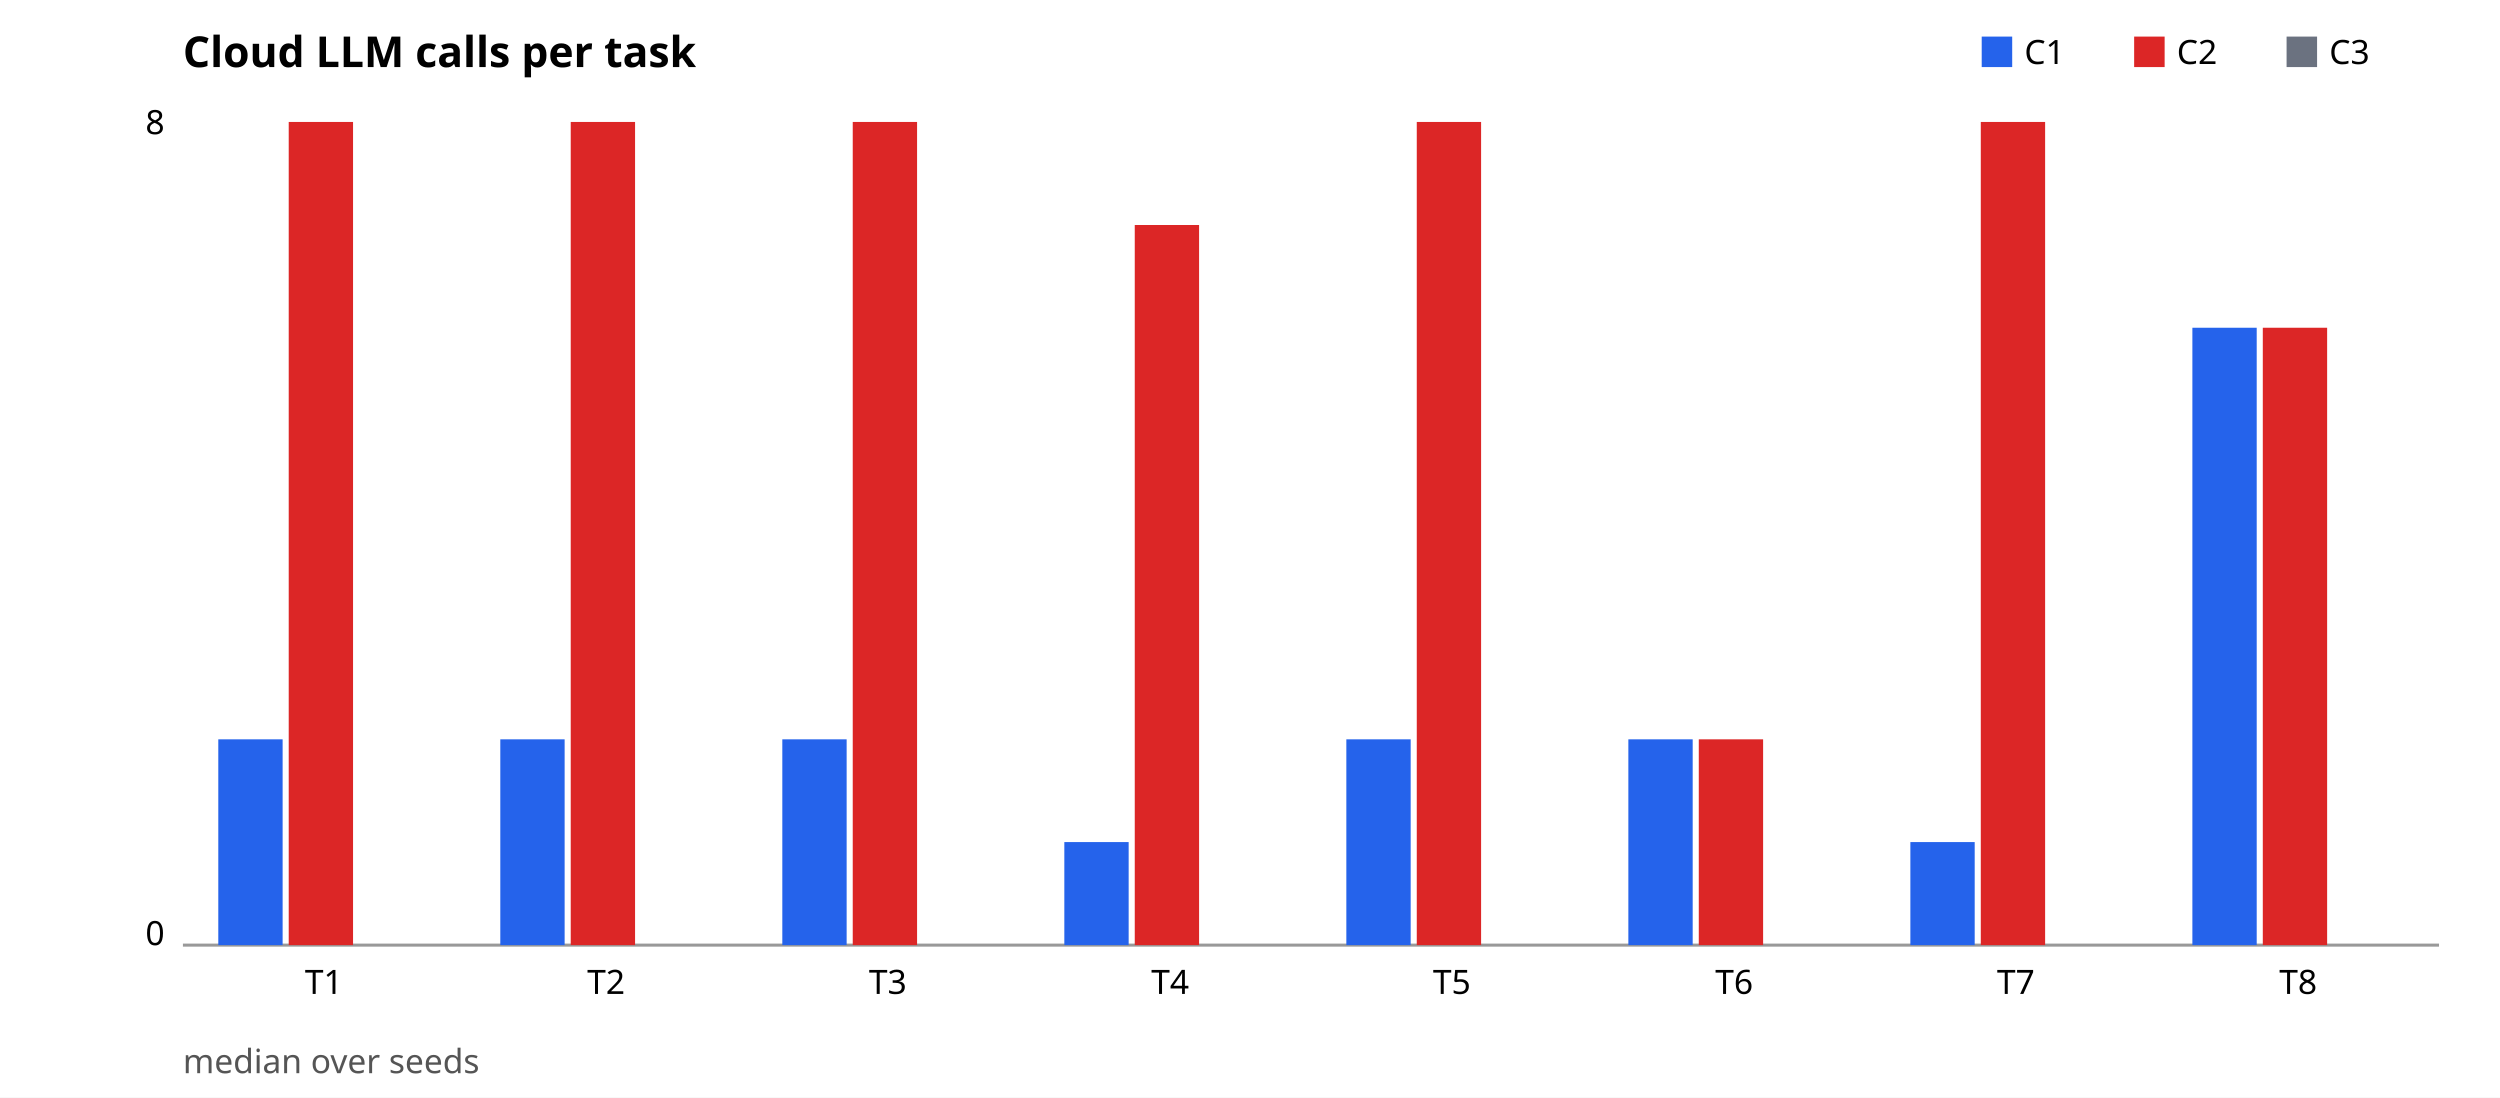
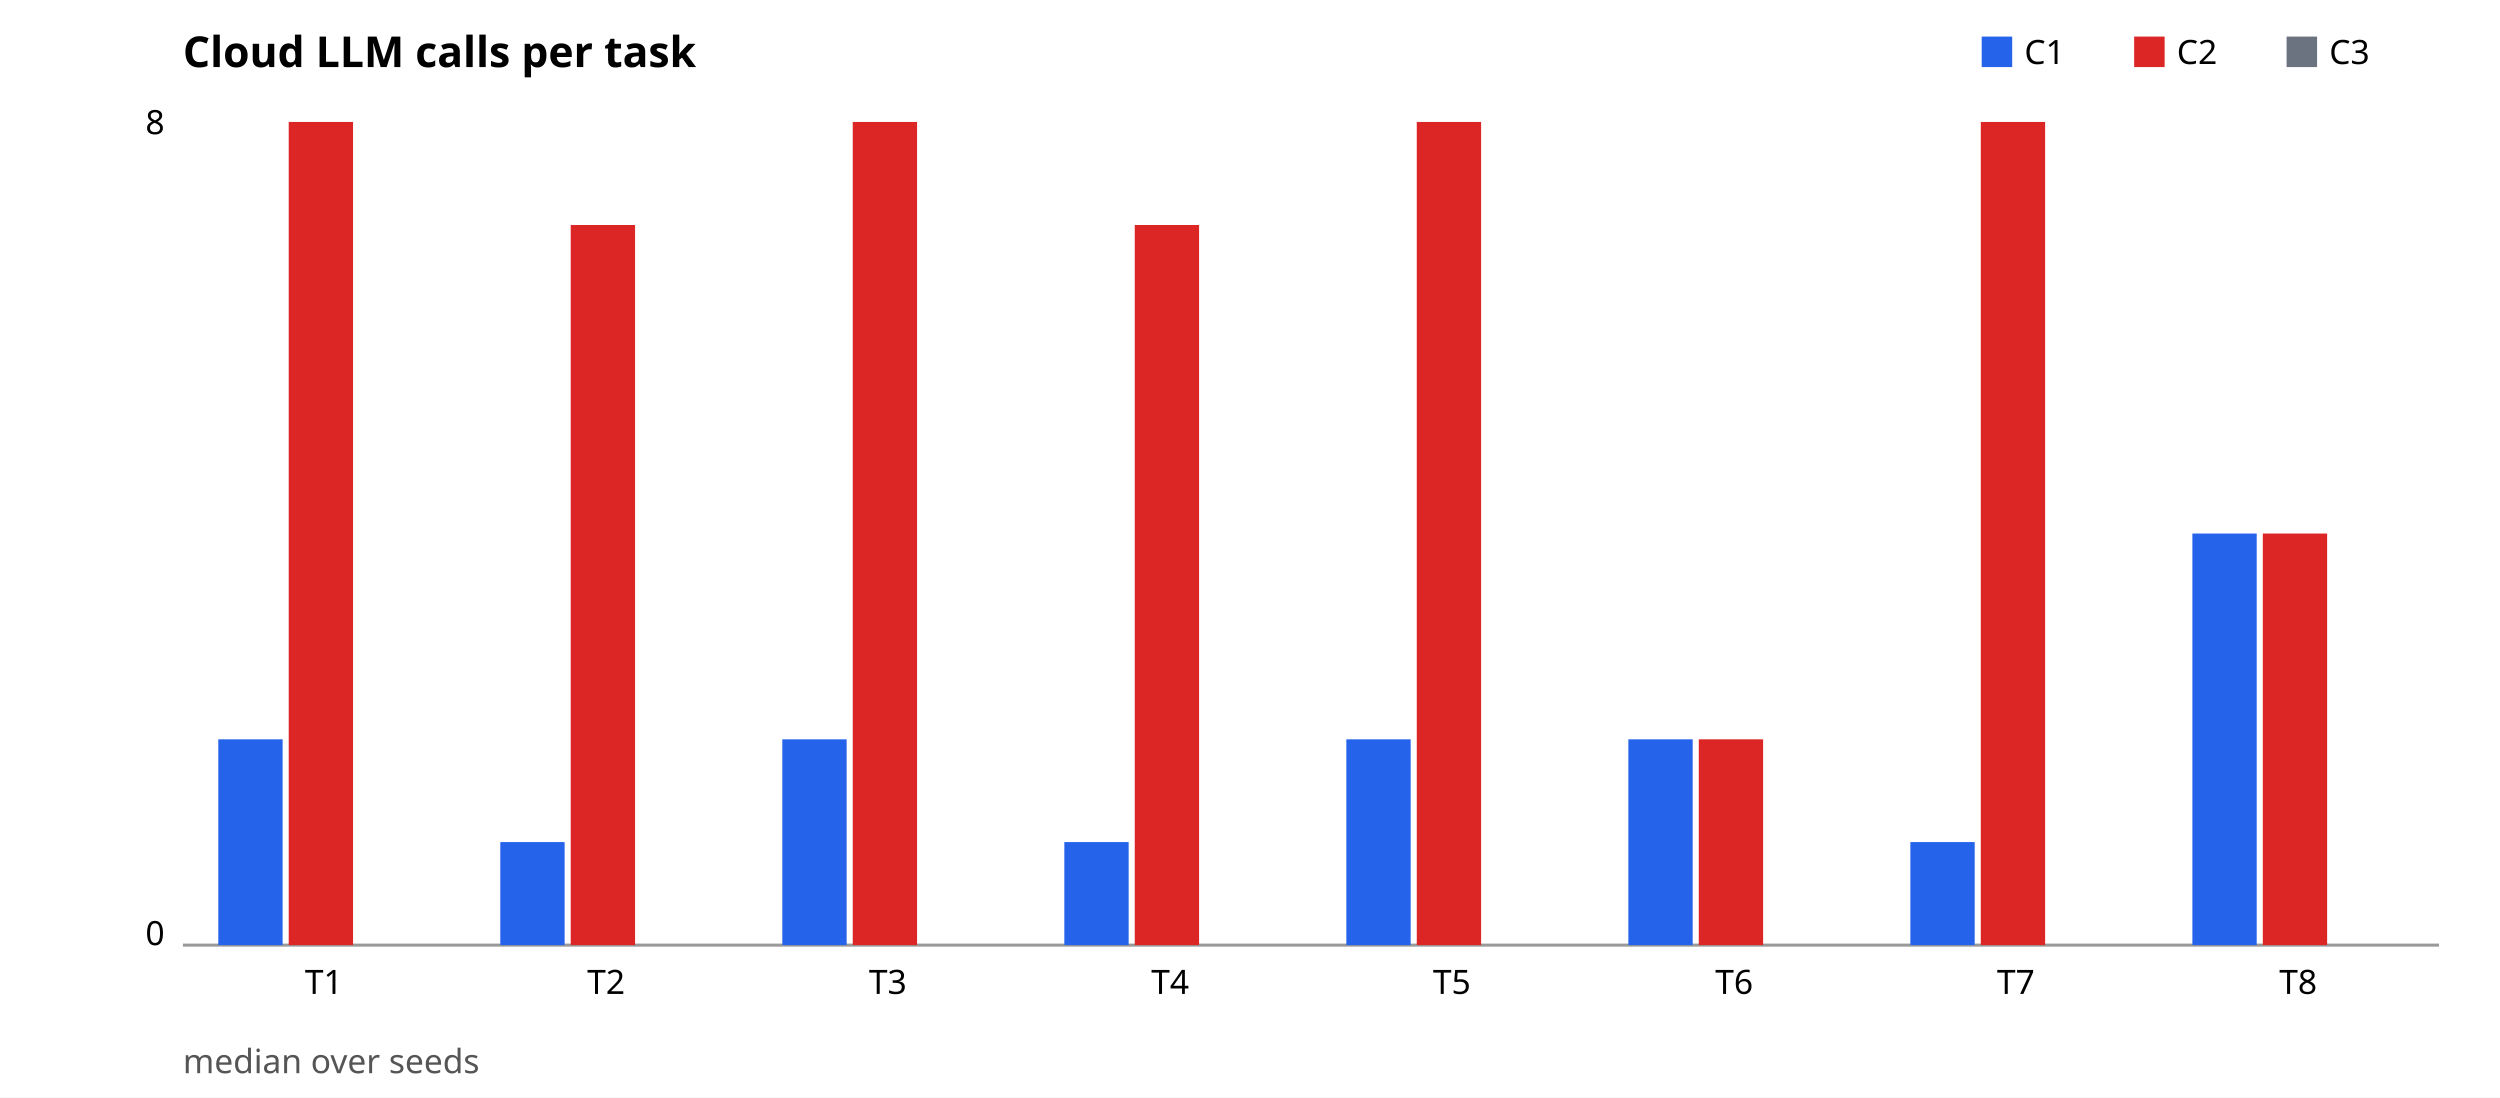
<svg xmlns="http://www.w3.org/2000/svg" viewBox="0 0 820 360" font-family="sans-serif" font-size="11">
  <rect width="820" height="360" fill="white" />
  <text x="60" y="22" font-size="14" font-weight="bold">Cloud LLM calls per task</text>
  <line x1="60" y1="310" x2="800" y2="310" stroke="#999" />
  <rect x="71.6" y="242.5" width="21.1" height="67.5" fill="#2563eb" />
  <rect x="94.7" y="40.0" width="21.1" height="270.0" fill="#dc2626" />
  <rect x="117.8" y="310.0" width="21.1" height="0.0" fill="#6b7280" />
  <text x="106.2" y="326" text-anchor="middle">T1</text>
-   <rect x="164.1" y="242.5" width="21.1" height="67.5" fill="#2563eb" />
-   <rect x="187.2" y="40.0" width="21.1" height="270.0" fill="#dc2626" />
+   <rect x="164.1" y="276.2" width="21.1" height="33.8" fill="#2563eb" />
+   <rect x="187.2" y="73.8" width="21.1" height="236.2" fill="#dc2626" />
  <rect x="210.3" y="310.0" width="21.1" height="0.0" fill="#6b7280" />
  <text x="198.8" y="326" text-anchor="middle">T2</text>
  <rect x="256.6" y="242.5" width="21.1" height="67.5" fill="#2563eb" />
  <rect x="279.7" y="40.0" width="21.1" height="270.0" fill="#dc2626" />
  <rect x="302.8" y="310.0" width="21.1" height="0.0" fill="#6b7280" />
  <text x="291.2" y="326" text-anchor="middle">T3</text>
  <rect x="349.1" y="276.2" width="21.1" height="33.8" fill="#2563eb" />
  <rect x="372.2" y="73.8" width="21.1" height="236.2" fill="#dc2626" />
  <rect x="395.3" y="310.0" width="21.1" height="0.0" fill="#6b7280" />
  <text x="383.8" y="326" text-anchor="middle">T4</text>
  <rect x="441.6" y="242.5" width="21.1" height="67.5" fill="#2563eb" />
  <rect x="464.7" y="40.0" width="21.1" height="270.0" fill="#dc2626" />
  <rect x="487.8" y="310.0" width="21.1" height="0.0" fill="#6b7280" />
  <text x="476.2" y="326" text-anchor="middle">T5</text>
  <rect x="534.1" y="242.5" width="21.1" height="67.5" fill="#2563eb" />
  <rect x="557.2" y="242.5" width="21.1" height="67.5" fill="#dc2626" />
  <rect x="580.3" y="310.0" width="21.1" height="0.0" fill="#6b7280" />
  <text x="568.8" y="326" text-anchor="middle">T6</text>
  <rect x="626.6" y="276.2" width="21.1" height="33.8" fill="#2563eb" />
  <rect x="649.7" y="40.0" width="21.1" height="270.0" fill="#dc2626" />
  <rect x="672.8" y="310.0" width="21.1" height="0.0" fill="#6b7280" />
  <text x="661.2" y="326" text-anchor="middle">T7</text>
-   <rect x="719.1" y="107.5" width="21.1" height="202.5" fill="#2563eb" />
-   <rect x="742.2" y="107.5" width="21.1" height="202.5" fill="#dc2626" />
+   <rect x="719.1" y="175.0" width="21.1" height="135.0" fill="#2563eb" />
+   <rect x="742.2" y="175.0" width="21.1" height="135.0" fill="#dc2626" />
  <rect x="765.3" y="310.0" width="21.1" height="0.0" fill="#6b7280" />
  <text x="753.8" y="326" text-anchor="middle">T8</text>
  <text x="54" y="44" text-anchor="end">8</text>
  <text x="54" y="310" text-anchor="end">0</text>
  <text x="60" y="352" fill="#555">median over seeds</text>
  <rect x="650" y="12" width="10" height="10" fill="#2563eb" />
  <text x="664" y="21">C1</text>
  <rect x="700" y="12" width="10" height="10" fill="#dc2626" />
  <text x="714" y="21">C2</text>
  <rect x="750" y="12" width="10" height="10" fill="#6b7280" />
  <text x="764" y="21">C3</text>
</svg>
